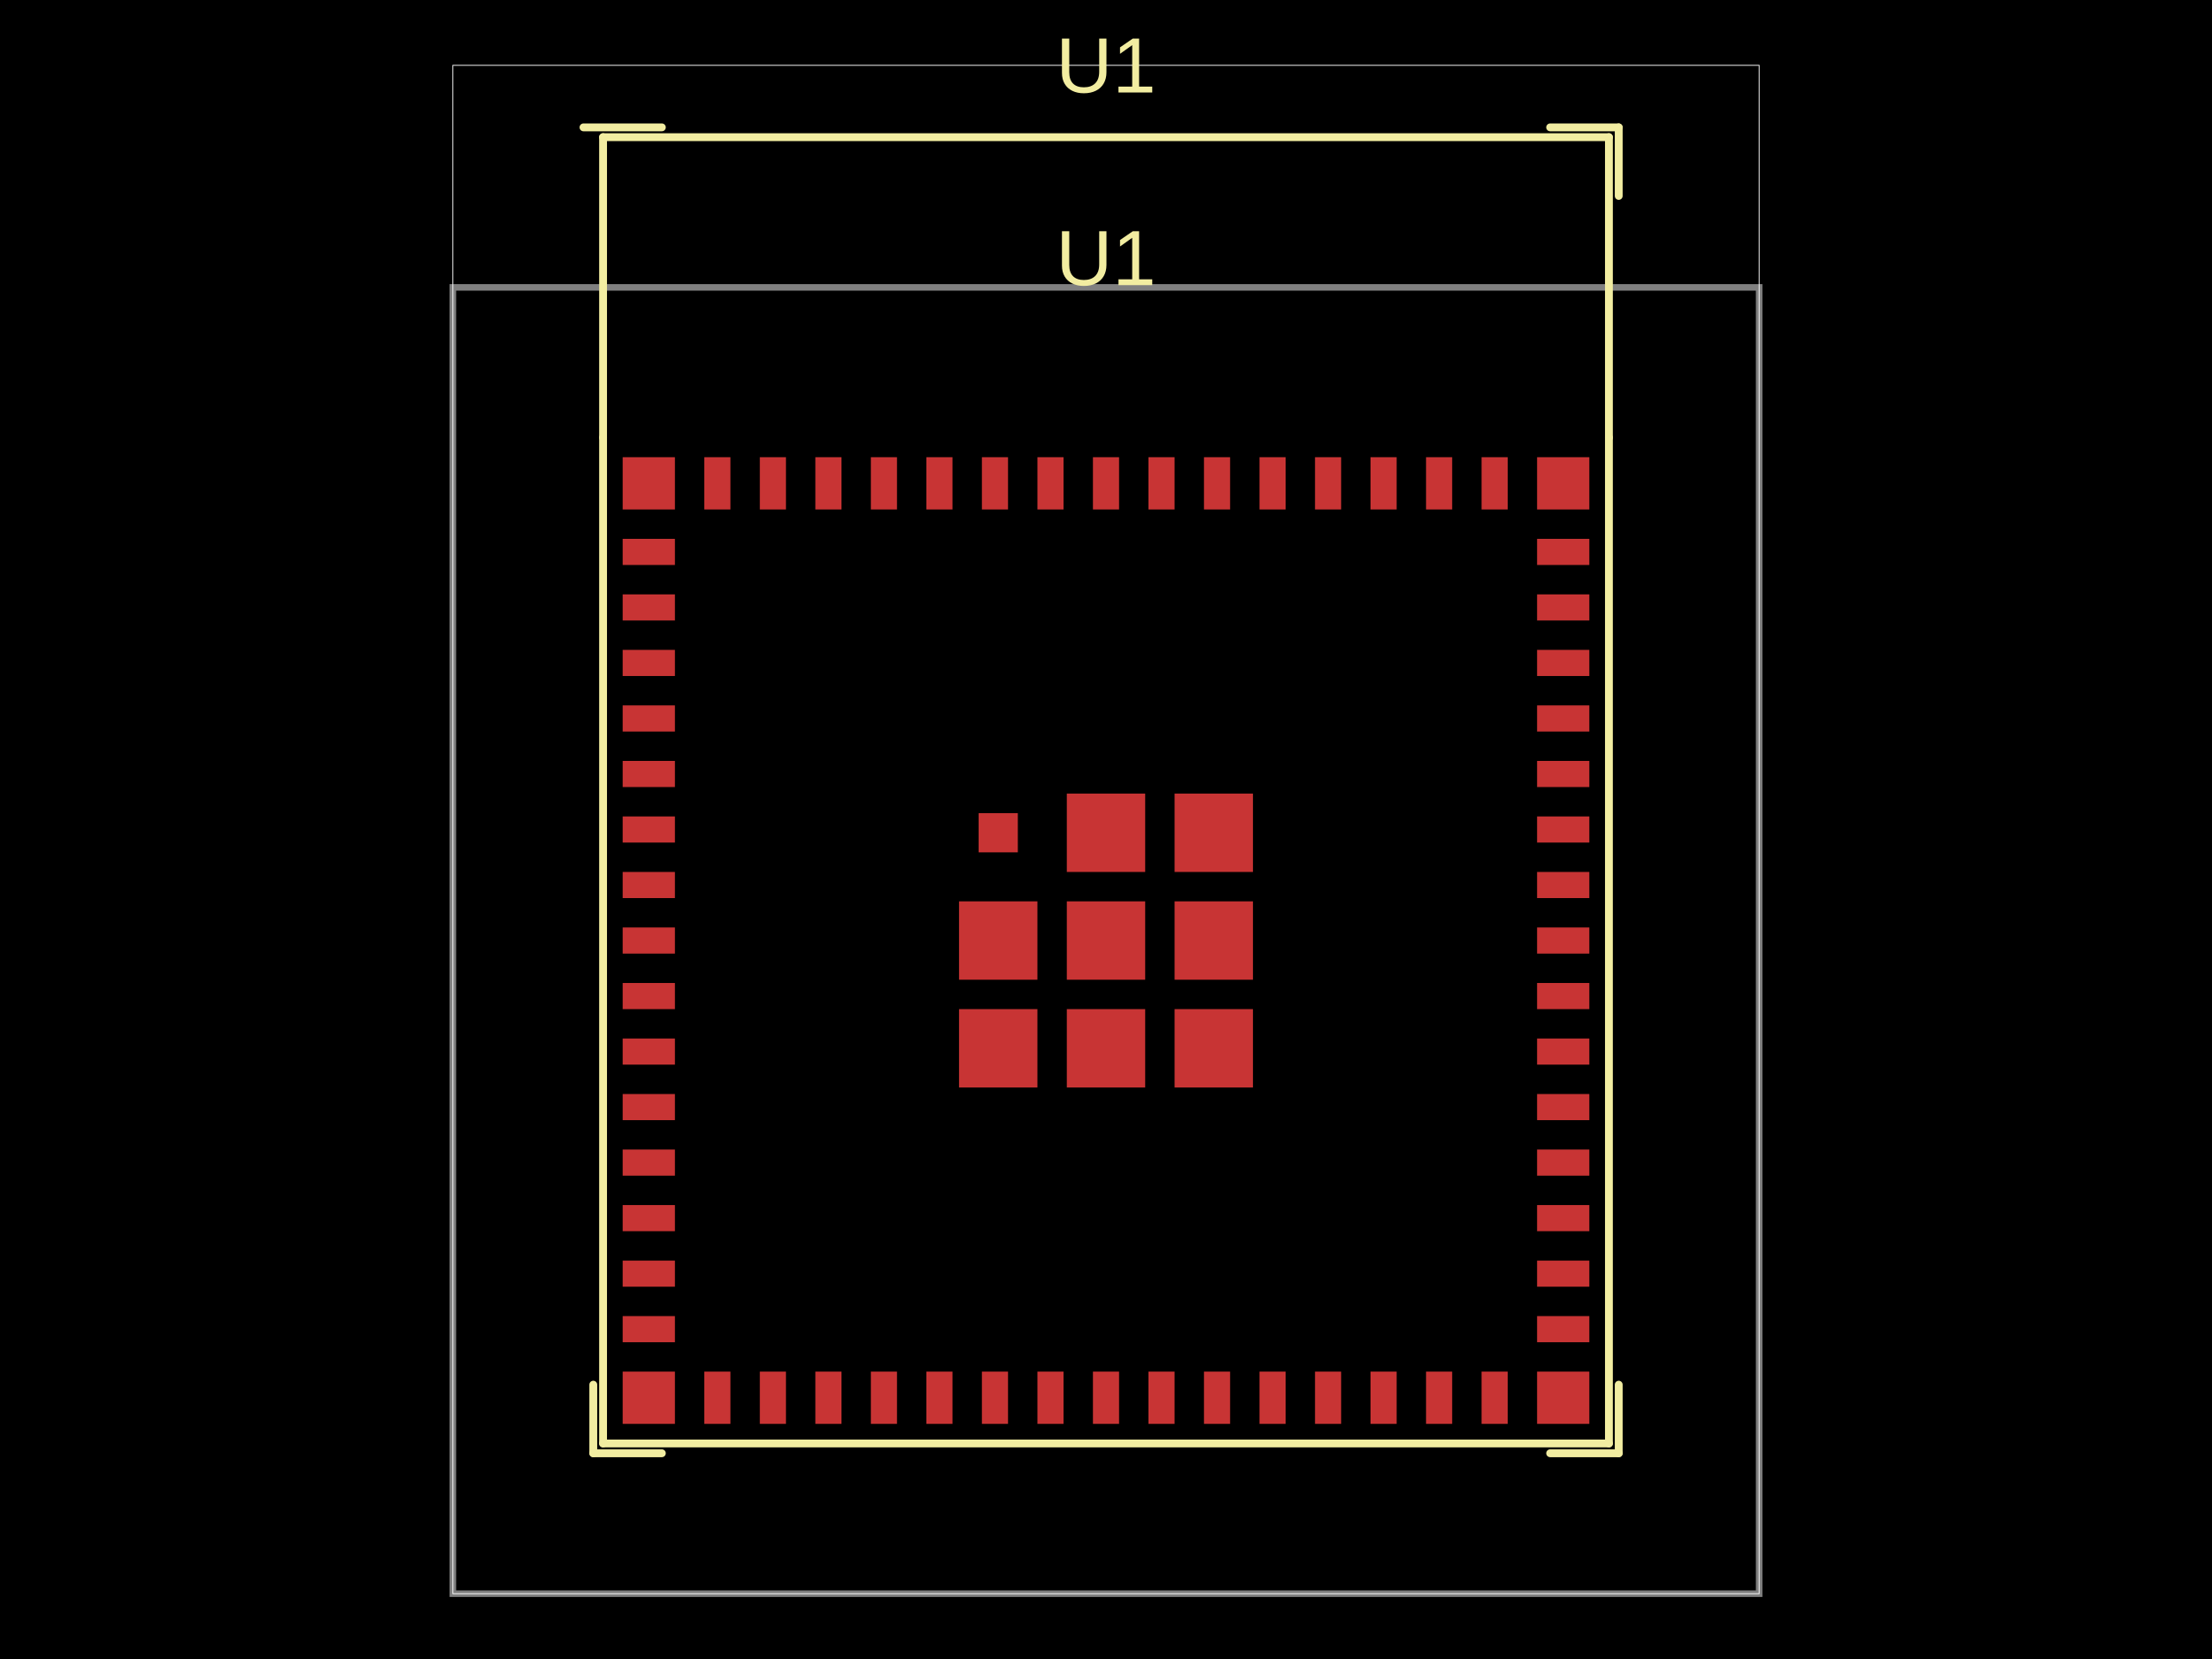
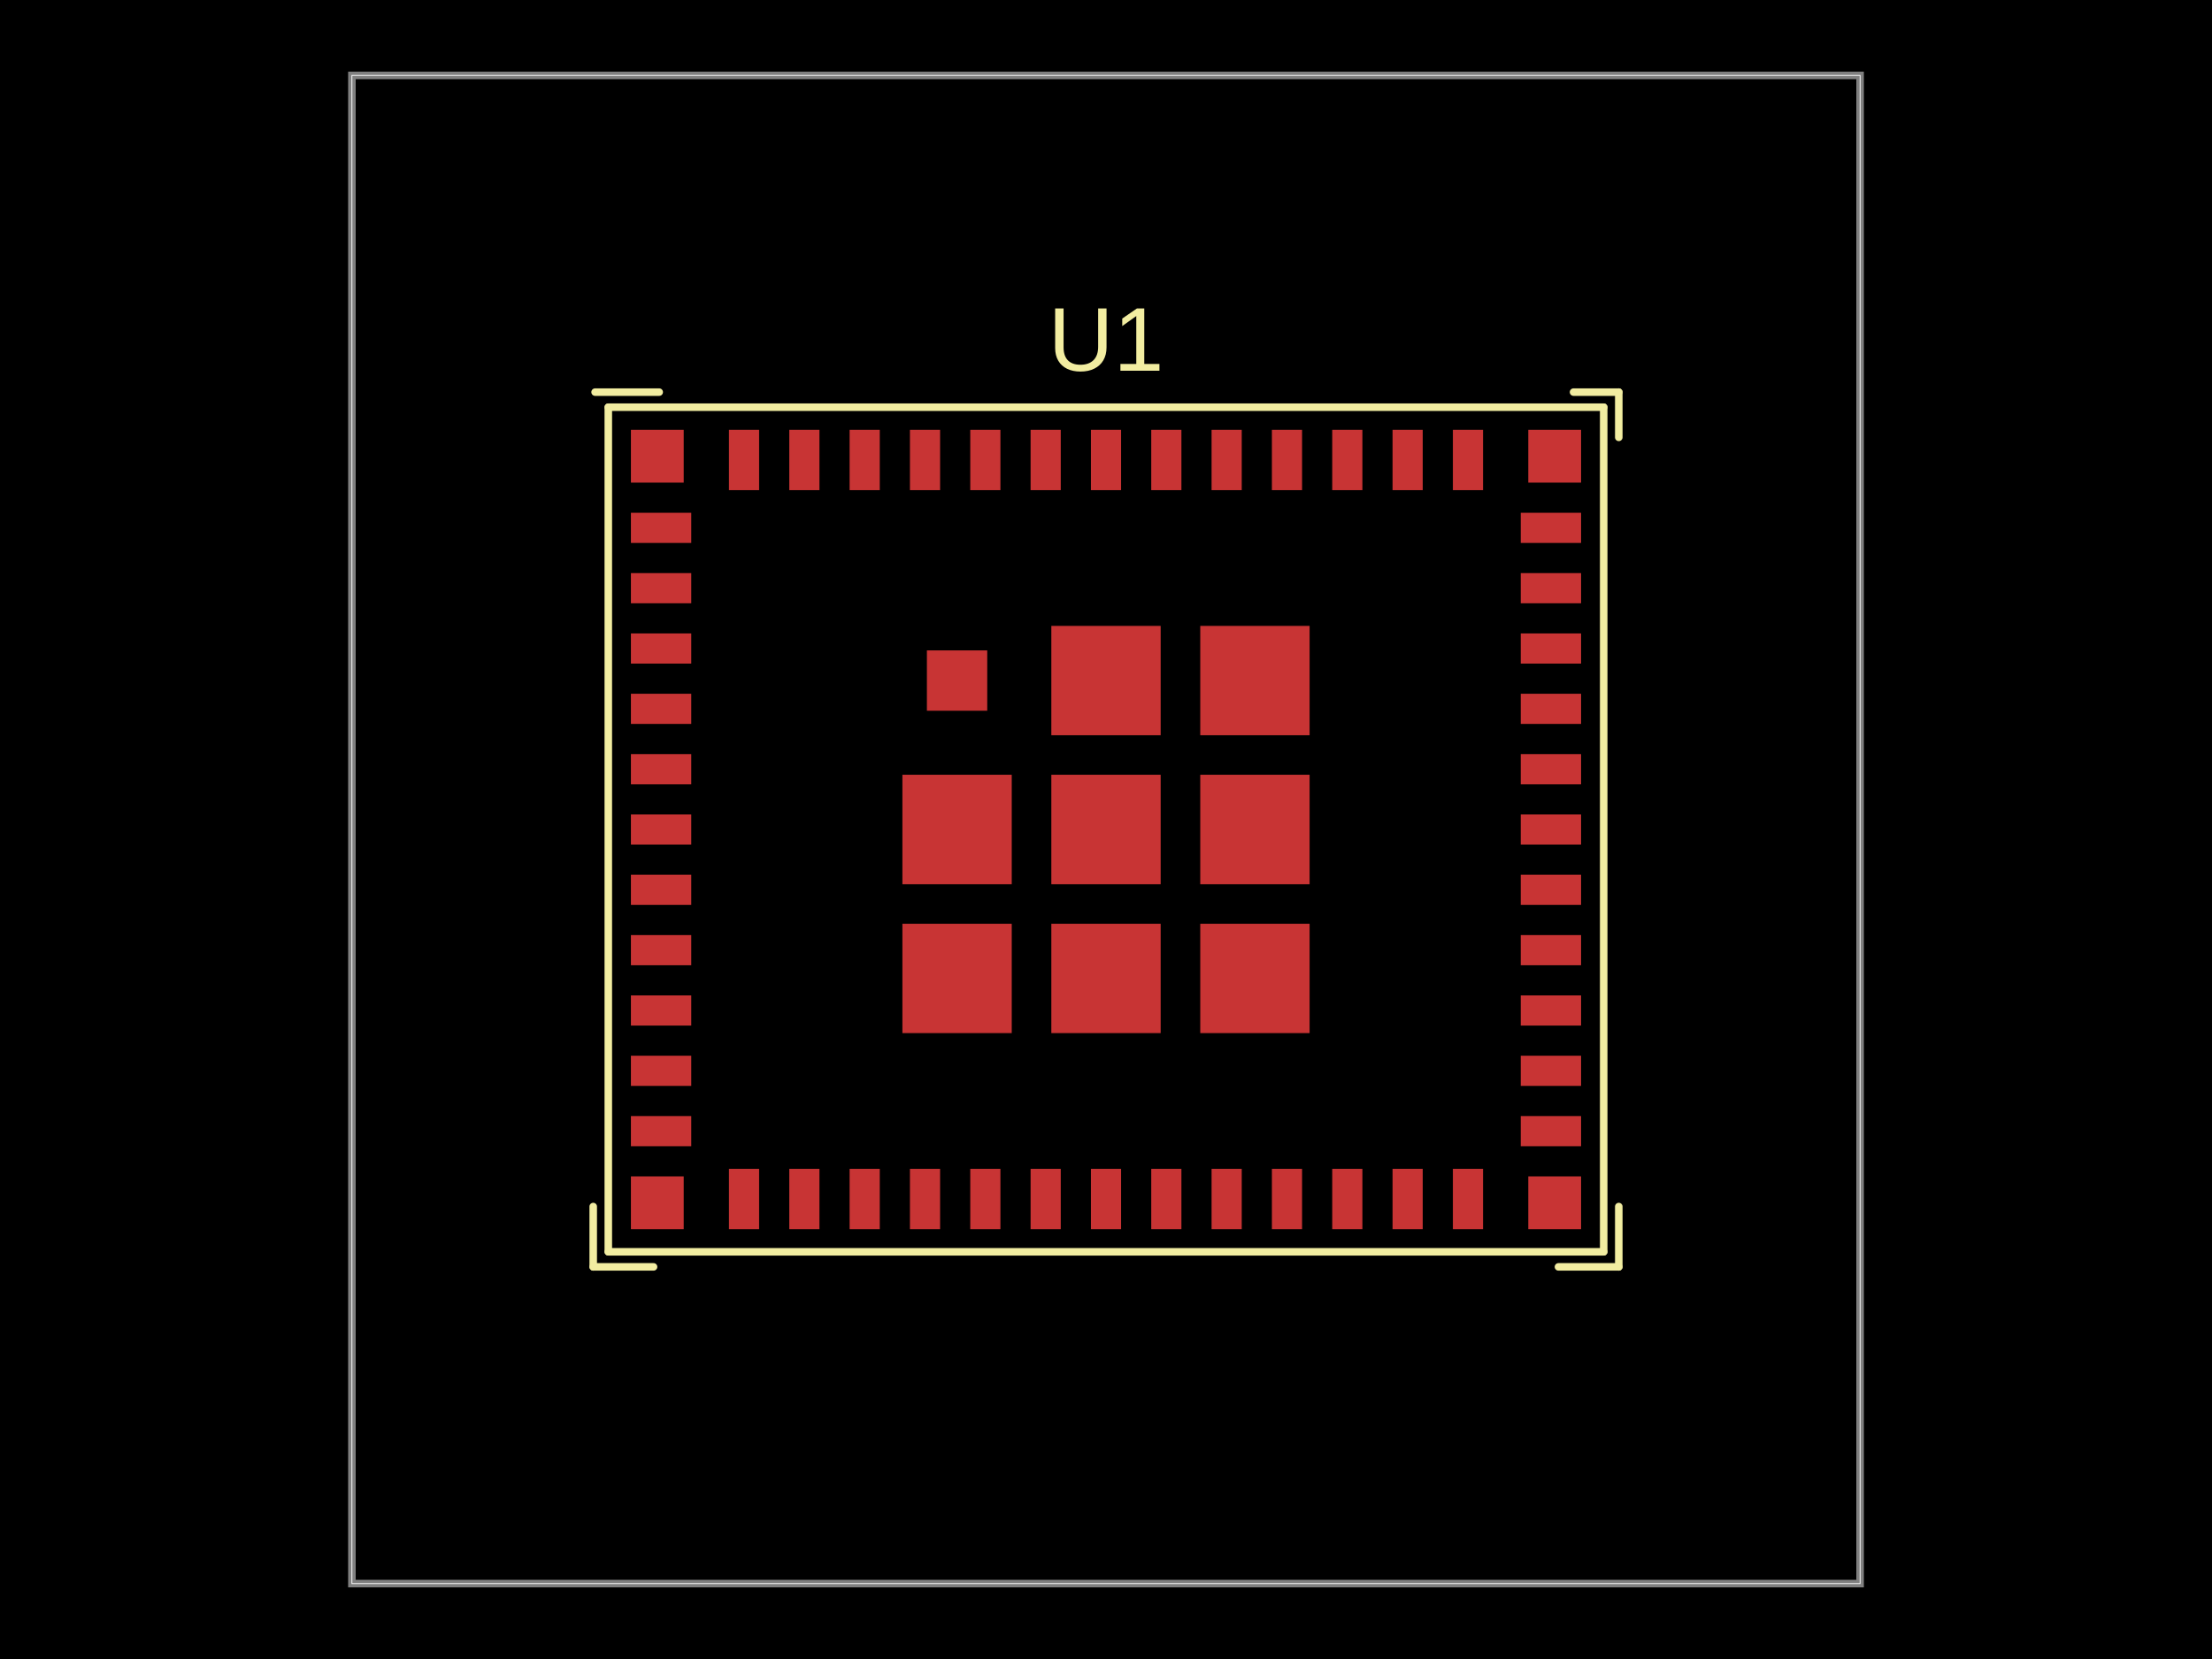
<svg xmlns="http://www.w3.org/2000/svg" width="800" height="600" data-software-used-string="@tscircuit/core@0.0.885">
  <style />
  <rect class="boundary" x="0" y="0" fill="#000" width="800" height="600" data-type="pcb_background" data-pcb-layer="global" />
-   <rect class="pcb-boundary" fill="none" stroke="#fff" stroke-width="0.3" x="163.78" y="23.622" width="472.441" height="552.756" data-type="pcb_boundary" data-pcb-layer="global" />
-   <path class="pcb-board" d="M 163.78 576.378 L 636.22 576.378 L 636.22 103.937 L 163.78 103.937 Z" fill="none" stroke="rgba(255, 255, 255, 0.5)" stroke-width="2.362" data-type="pcb_board" data-pcb-layer="board" />
-   <rect class="pcb-pad" fill="rgb(200, 52, 52)" x="225.197" y="194.882" width="18.898" height="9.449" data-type="pcb_smtpad" data-pcb-layer="top" />
-   <rect class="pcb-pad" fill="rgb(200, 52, 52)" x="225.197" y="214.961" width="18.898" height="9.449" data-type="pcb_smtpad" data-pcb-layer="top" />
-   <rect class="pcb-pad" fill="rgb(200, 52, 52)" x="225.197" y="235.039" width="18.898" height="9.449" data-type="pcb_smtpad" data-pcb-layer="top" />
-   <rect class="pcb-pad" fill="rgb(200, 52, 52)" x="225.197" y="255.118" width="18.898" height="9.449" data-type="pcb_smtpad" data-pcb-layer="top" />
-   <rect class="pcb-pad" fill="rgb(200, 52, 52)" x="225.197" y="275.197" width="18.898" height="9.449" data-type="pcb_smtpad" data-pcb-layer="top" />
-   <rect class="pcb-pad" fill="rgb(200, 52, 52)" x="225.197" y="295.276" width="18.898" height="9.449" data-type="pcb_smtpad" data-pcb-layer="top" />
-   <rect class="pcb-pad" fill="rgb(200, 52, 52)" x="225.197" y="315.354" width="18.898" height="9.449" data-type="pcb_smtpad" data-pcb-layer="top" />
-   <rect class="pcb-pad" fill="rgb(200, 52, 52)" x="225.197" y="335.433" width="18.898" height="9.449" data-type="pcb_smtpad" data-pcb-layer="top" />
-   <rect class="pcb-pad" fill="rgb(200, 52, 52)" x="225.197" y="355.512" width="18.898" height="9.449" data-type="pcb_smtpad" data-pcb-layer="top" />
-   <rect class="pcb-pad" fill="rgb(200, 52, 52)" x="225.197" y="375.591" width="18.898" height="9.449" data-type="pcb_smtpad" data-pcb-layer="top" />
-   <rect class="pcb-pad" fill="rgb(200, 52, 52)" x="225.197" y="395.669" width="18.898" height="9.449" data-type="pcb_smtpad" data-pcb-layer="top" />
-   <rect class="pcb-pad" fill="rgb(200, 52, 52)" x="225.197" y="415.748" width="18.898" height="9.449" data-type="pcb_smtpad" data-pcb-layer="top" />
-   <rect class="pcb-pad" fill="rgb(200, 52, 52)" x="225.197" y="435.827" width="18.898" height="9.449" data-type="pcb_smtpad" data-pcb-layer="top" />
-   <rect class="pcb-pad" fill="rgb(200, 52, 52)" x="225.197" y="455.906" width="18.898" height="9.449" data-type="pcb_smtpad" data-pcb-layer="top" />
-   <rect class="pcb-pad" fill="rgb(200, 52, 52)" x="225.197" y="475.984" width="18.898" height="9.449" data-type="pcb_smtpad" data-pcb-layer="top" />
-   <rect class="pcb-pad" fill="rgb(200, 52, 52)" x="254.724" y="496.063" width="9.449" height="18.898" data-type="pcb_smtpad" data-pcb-layer="top" />
-   <rect class="pcb-pad" fill="rgb(200, 52, 52)" x="274.803" y="496.063" width="9.449" height="18.898" data-type="pcb_smtpad" data-pcb-layer="top" />
-   <rect class="pcb-pad" fill="rgb(200, 52, 52)" x="294.882" y="496.063" width="9.449" height="18.898" data-type="pcb_smtpad" data-pcb-layer="top" />
-   <rect class="pcb-pad" fill="rgb(200, 52, 52)" x="314.961" y="496.063" width="9.449" height="18.898" data-type="pcb_smtpad" data-pcb-layer="top" />
-   <rect class="pcb-pad" fill="rgb(200, 52, 52)" x="335.039" y="496.063" width="9.449" height="18.898" data-type="pcb_smtpad" data-pcb-layer="top" />
-   <rect class="pcb-pad" fill="rgb(200, 52, 52)" x="355.118" y="496.063" width="9.449" height="18.898" data-type="pcb_smtpad" data-pcb-layer="top" />
-   <rect class="pcb-pad" fill="rgb(200, 52, 52)" x="375.197" y="496.063" width="9.449" height="18.898" data-type="pcb_smtpad" data-pcb-layer="top" />
-   <rect class="pcb-pad" fill="rgb(200, 52, 52)" x="395.276" y="496.063" width="9.449" height="18.898" data-type="pcb_smtpad" data-pcb-layer="top" />
-   <rect class="pcb-pad" fill="rgb(200, 52, 52)" x="415.354" y="496.063" width="9.449" height="18.898" data-type="pcb_smtpad" data-pcb-layer="top" />
-   <rect class="pcb-pad" fill="rgb(200, 52, 52)" x="435.433" y="496.063" width="9.449" height="18.898" data-type="pcb_smtpad" data-pcb-layer="top" />
-   <rect class="pcb-pad" fill="rgb(200, 52, 52)" x="455.512" y="496.063" width="9.449" height="18.898" data-type="pcb_smtpad" data-pcb-layer="top" />
-   <rect class="pcb-pad" fill="rgb(200, 52, 52)" x="475.591" y="496.063" width="9.449" height="18.898" data-type="pcb_smtpad" data-pcb-layer="top" />
-   <rect class="pcb-pad" fill="rgb(200, 52, 52)" x="495.669" y="496.063" width="9.449" height="18.898" data-type="pcb_smtpad" data-pcb-layer="top" />
-   <rect class="pcb-pad" fill="rgb(200, 52, 52)" x="515.748" y="496.063" width="9.449" height="18.898" data-type="pcb_smtpad" data-pcb-layer="top" />
-   <rect class="pcb-pad" fill="rgb(200, 52, 52)" x="535.827" y="496.063" width="9.449" height="18.898" data-type="pcb_smtpad" data-pcb-layer="top" />
-   <rect class="pcb-pad" fill="rgb(200, 52, 52)" x="555.906" y="475.984" width="18.898" height="9.449" data-type="pcb_smtpad" data-pcb-layer="top" />
-   <rect class="pcb-pad" fill="rgb(200, 52, 52)" x="555.906" y="455.906" width="18.898" height="9.449" data-type="pcb_smtpad" data-pcb-layer="top" />
-   <rect class="pcb-pad" fill="rgb(200, 52, 52)" x="555.906" y="435.827" width="18.898" height="9.449" data-type="pcb_smtpad" data-pcb-layer="top" />
-   <rect class="pcb-pad" fill="rgb(200, 52, 52)" x="555.906" y="415.748" width="18.898" height="9.449" data-type="pcb_smtpad" data-pcb-layer="top" />
-   <rect class="pcb-pad" fill="rgb(200, 52, 52)" x="555.906" y="395.669" width="18.898" height="9.449" data-type="pcb_smtpad" data-pcb-layer="top" />
-   <rect class="pcb-pad" fill="rgb(200, 52, 52)" x="555.906" y="375.591" width="18.898" height="9.449" data-type="pcb_smtpad" data-pcb-layer="top" />
-   <rect class="pcb-pad" fill="rgb(200, 52, 52)" x="555.906" y="355.512" width="18.898" height="9.449" data-type="pcb_smtpad" data-pcb-layer="top" />
-   <rect class="pcb-pad" fill="rgb(200, 52, 52)" x="555.906" y="335.433" width="18.898" height="9.449" data-type="pcb_smtpad" data-pcb-layer="top" />
-   <rect class="pcb-pad" fill="rgb(200, 52, 52)" x="555.906" y="315.354" width="18.898" height="9.449" data-type="pcb_smtpad" data-pcb-layer="top" />
-   <rect class="pcb-pad" fill="rgb(200, 52, 52)" x="555.906" y="295.276" width="18.898" height="9.449" data-type="pcb_smtpad" data-pcb-layer="top" />
-   <rect class="pcb-pad" fill="rgb(200, 52, 52)" x="555.906" y="275.197" width="18.898" height="9.449" data-type="pcb_smtpad" data-pcb-layer="top" />
-   <rect class="pcb-pad" fill="rgb(200, 52, 52)" x="555.906" y="255.118" width="18.898" height="9.449" data-type="pcb_smtpad" data-pcb-layer="top" />
-   <rect class="pcb-pad" fill="rgb(200, 52, 52)" x="555.906" y="235.039" width="18.898" height="9.449" data-type="pcb_smtpad" data-pcb-layer="top" />
-   <rect class="pcb-pad" fill="rgb(200, 52, 52)" x="555.906" y="214.961" width="18.898" height="9.449" data-type="pcb_smtpad" data-pcb-layer="top" />
-   <rect class="pcb-pad" fill="rgb(200, 52, 52)" x="555.906" y="194.882" width="18.898" height="9.449" data-type="pcb_smtpad" data-pcb-layer="top" />
-   <rect class="pcb-pad" fill="rgb(200, 52, 52)" x="535.827" y="165.354" width="9.449" height="18.898" data-type="pcb_smtpad" data-pcb-layer="top" />
-   <rect class="pcb-pad" fill="rgb(200, 52, 52)" x="515.748" y="165.354" width="9.449" height="18.898" data-type="pcb_smtpad" data-pcb-layer="top" />
-   <rect class="pcb-pad" fill="rgb(200, 52, 52)" x="495.669" y="165.354" width="9.449" height="18.898" data-type="pcb_smtpad" data-pcb-layer="top" />
-   <rect class="pcb-pad" fill="rgb(200, 52, 52)" x="475.591" y="165.354" width="9.449" height="18.898" data-type="pcb_smtpad" data-pcb-layer="top" />
-   <rect class="pcb-pad" fill="rgb(200, 52, 52)" x="455.512" y="165.354" width="9.449" height="18.898" data-type="pcb_smtpad" data-pcb-layer="top" />
-   <rect class="pcb-pad" fill="rgb(200, 52, 52)" x="435.433" y="165.354" width="9.449" height="18.898" data-type="pcb_smtpad" data-pcb-layer="top" />
-   <rect class="pcb-pad" fill="rgb(200, 52, 52)" x="415.354" y="165.354" width="9.449" height="18.898" data-type="pcb_smtpad" data-pcb-layer="top" />
-   <rect class="pcb-pad" fill="rgb(200, 52, 52)" x="395.276" y="165.354" width="9.449" height="18.898" data-type="pcb_smtpad" data-pcb-layer="top" />
-   <rect class="pcb-pad" fill="rgb(200, 52, 52)" x="375.197" y="165.354" width="9.449" height="18.898" data-type="pcb_smtpad" data-pcb-layer="top" />
-   <rect class="pcb-pad" fill="rgb(200, 52, 52)" x="355.118" y="165.354" width="9.449" height="18.898" data-type="pcb_smtpad" data-pcb-layer="top" />
-   <rect class="pcb-pad" fill="rgb(200, 52, 52)" x="335.039" y="165.354" width="9.449" height="18.898" data-type="pcb_smtpad" data-pcb-layer="top" />
-   <rect class="pcb-pad" fill="rgb(200, 52, 52)" x="314.961" y="165.354" width="9.449" height="18.898" data-type="pcb_smtpad" data-pcb-layer="top" />
-   <rect class="pcb-pad" fill="rgb(200, 52, 52)" x="294.882" y="165.354" width="9.449" height="18.898" data-type="pcb_smtpad" data-pcb-layer="top" />
-   <rect class="pcb-pad" fill="rgb(200, 52, 52)" x="274.803" y="165.354" width="9.449" height="18.898" data-type="pcb_smtpad" data-pcb-layer="top" />
-   <rect class="pcb-pad" fill="rgb(200, 52, 52)" x="254.724" y="165.354" width="9.449" height="18.898" data-type="pcb_smtpad" data-pcb-layer="top" />
-   <rect class="pcb-pad" fill="rgb(200, 52, 52)" x="353.937" y="294.094" width="14.173" height="14.173" data-type="pcb_smtpad" data-pcb-layer="top" />
-   <rect class="pcb-pad" fill="rgb(200, 52, 52)" x="346.85" y="325.984" width="28.346" height="28.346" data-type="pcb_smtpad" data-pcb-layer="top" />
-   <rect class="pcb-pad" fill="rgb(200, 52, 52)" x="346.85" y="364.961" width="28.346" height="28.346" data-type="pcb_smtpad" data-pcb-layer="top" />
-   <rect class="pcb-pad" fill="rgb(200, 52, 52)" x="385.827" y="287.008" width="28.346" height="28.346" data-type="pcb_smtpad" data-pcb-layer="top" />
-   <rect class="pcb-pad" fill="rgb(200, 52, 52)" x="385.827" y="325.984" width="28.346" height="28.346" data-type="pcb_smtpad" data-pcb-layer="top" />
-   <rect class="pcb-pad" fill="rgb(200, 52, 52)" x="385.827" y="364.961" width="28.346" height="28.346" data-type="pcb_smtpad" data-pcb-layer="top" />
-   <rect class="pcb-pad" fill="rgb(200, 52, 52)" x="424.803" y="287.008" width="28.346" height="28.346" data-type="pcb_smtpad" data-pcb-layer="top" />
-   <rect class="pcb-pad" fill="rgb(200, 52, 52)" x="424.803" y="325.984" width="28.346" height="28.346" data-type="pcb_smtpad" data-pcb-layer="top" />
-   <rect class="pcb-pad" fill="rgb(200, 52, 52)" x="424.803" y="364.961" width="28.346" height="28.346" data-type="pcb_smtpad" data-pcb-layer="top" />
-   <rect class="pcb-pad" fill="rgb(200, 52, 52)" x="225.197" y="165.354" width="18.898" height="18.898" data-type="pcb_smtpad" data-pcb-layer="top" />
-   <rect class="pcb-pad" fill="rgb(200, 52, 52)" x="225.197" y="496.063" width="18.898" height="18.898" data-type="pcb_smtpad" data-pcb-layer="top" />
-   <rect class="pcb-pad" fill="rgb(200, 52, 52)" x="555.906" y="496.063" width="18.898" height="18.898" data-type="pcb_smtpad" data-pcb-layer="top" />
-   <rect class="pcb-pad" fill="rgb(200, 52, 52)" x="555.906" y="165.354" width="18.898" height="18.898" data-type="pcb_smtpad" data-pcb-layer="top" />
-   <path class="pcb-silkscreen pcb-silkscreen-top" d="M 214.567 525.591 L 214.567 500.787" fill="none" stroke="#f2eda1" stroke-width="2.835" stroke-linecap="round" stroke-linejoin="round" data-pcb-component-id="pcb_component_0" data-pcb-silkscreen-path-id="pcb_silkscreen_path_0" data-type="pcb_silkscreen_path" data-pcb-layer="top" />
-   <path class="pcb-silkscreen pcb-silkscreen-top" d="M 218.11 49.606 L 218.11 158.268" fill="none" stroke="#f2eda1" stroke-width="2.835" stroke-linecap="round" stroke-linejoin="round" data-pcb-component-id="pcb_component_0" data-pcb-silkscreen-path-id="pcb_silkscreen_path_1" data-type="pcb_silkscreen_path" data-pcb-layer="top" />
-   <path class="pcb-silkscreen pcb-silkscreen-top" d="M 218.11 49.606 L 581.89 49.606" fill="none" stroke="#f2eda1" stroke-width="2.835" stroke-linecap="round" stroke-linejoin="round" data-pcb-component-id="pcb_component_0" data-pcb-silkscreen-path-id="pcb_silkscreen_path_2" data-type="pcb_silkscreen_path" data-pcb-layer="top" />
-   <path class="pcb-silkscreen pcb-silkscreen-top" d="M 218.11 522.047 L 218.11 158.268" fill="none" stroke="#f2eda1" stroke-width="2.835" stroke-linecap="round" stroke-linejoin="round" data-pcb-component-id="pcb_component_0" data-pcb-silkscreen-path-id="pcb_silkscreen_path_3" data-type="pcb_silkscreen_path" data-pcb-layer="top" />
-   <path class="pcb-silkscreen pcb-silkscreen-top" d="M 239.37 46.063 L 211.024 46.063" fill="none" stroke="#f2eda1" stroke-width="2.835" stroke-linecap="round" stroke-linejoin="round" data-pcb-component-id="pcb_component_0" data-pcb-silkscreen-path-id="pcb_silkscreen_path_4" data-type="pcb_silkscreen_path" data-pcb-layer="top" />
-   <path class="pcb-silkscreen pcb-silkscreen-top" d="M 239.37 525.591 L 214.567 525.591" fill="none" stroke="#f2eda1" stroke-width="2.835" stroke-linecap="round" stroke-linejoin="round" data-pcb-component-id="pcb_component_0" data-pcb-silkscreen-path-id="pcb_silkscreen_path_5" data-type="pcb_silkscreen_path" data-pcb-layer="top" />
-   <path class="pcb-silkscreen pcb-silkscreen-top" d="M 560.63 46.063 L 585.433 46.063" fill="none" stroke="#f2eda1" stroke-width="2.835" stroke-linecap="round" stroke-linejoin="round" data-pcb-component-id="pcb_component_0" data-pcb-silkscreen-path-id="pcb_silkscreen_path_6" data-type="pcb_silkscreen_path" data-pcb-layer="top" />
-   <path class="pcb-silkscreen pcb-silkscreen-top" d="M 560.63 525.591 L 585.433 525.591" fill="none" stroke="#f2eda1" stroke-width="2.835" stroke-linecap="round" stroke-linejoin="round" data-pcb-component-id="pcb_component_0" data-pcb-silkscreen-path-id="pcb_silkscreen_path_7" data-type="pcb_silkscreen_path" data-pcb-layer="top" />
-   <path class="pcb-silkscreen pcb-silkscreen-top" d="M 581.89 49.606 L 581.89 158.268" fill="none" stroke="#f2eda1" stroke-width="2.835" stroke-linecap="round" stroke-linejoin="round" data-pcb-component-id="pcb_component_0" data-pcb-silkscreen-path-id="pcb_silkscreen_path_8" data-type="pcb_silkscreen_path" data-pcb-layer="top" />
-   <path class="pcb-silkscreen pcb-silkscreen-top" d="M 581.89 158.268 L 581.89 522.047" fill="none" stroke="#f2eda1" stroke-width="2.835" stroke-linecap="round" stroke-linejoin="round" data-pcb-component-id="pcb_component_0" data-pcb-silkscreen-path-id="pcb_silkscreen_path_9" data-type="pcb_silkscreen_path" data-pcb-layer="top" />
-   <path class="pcb-silkscreen pcb-silkscreen-top" d="M 581.89 522.047 L 218.11 522.047" fill="none" stroke="#f2eda1" stroke-width="2.835" stroke-linecap="round" stroke-linejoin="round" data-pcb-component-id="pcb_component_0" data-pcb-silkscreen-path-id="pcb_silkscreen_path_10" data-type="pcb_silkscreen_path" data-pcb-layer="top" />
-   <path class="pcb-silkscreen pcb-silkscreen-top" d="M 585.433 46.063 L 585.433 70.866" fill="none" stroke="#f2eda1" stroke-width="2.835" stroke-linecap="round" stroke-linejoin="round" data-pcb-component-id="pcb_component_0" data-pcb-silkscreen-path-id="pcb_silkscreen_path_11" data-type="pcb_silkscreen_path" data-pcb-layer="top" />
-   <path class="pcb-silkscreen pcb-silkscreen-top" d="M 585.433 525.591 L 585.433 500.787" fill="none" stroke="#f2eda1" stroke-width="2.835" stroke-linecap="round" stroke-linejoin="round" data-pcb-component-id="pcb_component_0" data-pcb-silkscreen-path-id="pcb_silkscreen_path_12" data-type="pcb_silkscreen_path" data-pcb-layer="top" />
-   <text x="0" y="0" dx="0" dy="0" fill="#f2eda1" font-family="Arial, sans-serif" font-size="28.346" text-anchor="middle" dominant-baseline="central" transform="matrix(1,0,0,1,400,23.62205)" class="pcb-silkscreen-text pcb-silkscreen-top" data-pcb-silkscreen-text-id="pcb_component_0" stroke="none" data-type="pcb_silkscreen_text" data-pcb-layer="top">U1</text>
-   <text x="0" y="0" dx="0" dy="0" fill="#f2eda1" font-family="Arial, sans-serif" font-size="28.346" text-anchor="middle" dominant-baseline="central" transform="matrix(1,0,0,1,400,93.30709)" class="pcb-silkscreen-text pcb-silkscreen-top" data-pcb-silkscreen-text-id="pcb_component_0" stroke="none" data-type="pcb_silkscreen_text" data-pcb-layer="top">U1</text>
+   <rect class="pcb-boundary" fill="none" stroke="#fff" stroke-width="0.3" x="127.273" y="27.273" width="545.455" height="545.455" data-type="pcb_boundary" data-pcb-layer="global" />
+   <path class="pcb-board" d="M 127.273 572.727 L 672.727 572.727 L 672.727 27.273 L 127.273 27.273 Z" fill="none" stroke="rgba(255, 255, 255, 0.5)" stroke-width="2.727" data-type="pcb_board" data-pcb-layer="board" />
+   <rect class="pcb-pad" fill="rgb(200, 52, 52)" x="228.182" y="185.455" width="21.818" height="10.909" data-type="pcb_smtpad" data-pcb-layer="top" />
+   <rect class="pcb-pad" fill="rgb(200, 52, 52)" x="228.182" y="207.273" width="21.818" height="10.909" data-type="pcb_smtpad" data-pcb-layer="top" />
+   <rect class="pcb-pad" fill="rgb(200, 52, 52)" x="228.182" y="229.091" width="21.818" height="10.909" data-type="pcb_smtpad" data-pcb-layer="top" />
+   <rect class="pcb-pad" fill="rgb(200, 52, 52)" x="228.182" y="250.909" width="21.818" height="10.909" data-type="pcb_smtpad" data-pcb-layer="top" />
+   <rect class="pcb-pad" fill="rgb(200, 52, 52)" x="228.182" y="272.727" width="21.818" height="10.909" data-type="pcb_smtpad" data-pcb-layer="top" />
+   <rect class="pcb-pad" fill="rgb(200, 52, 52)" x="228.182" y="294.545" width="21.818" height="10.909" data-type="pcb_smtpad" data-pcb-layer="top" />
+   <rect class="pcb-pad" fill="rgb(200, 52, 52)" x="228.182" y="316.364" width="21.818" height="10.909" data-type="pcb_smtpad" data-pcb-layer="top" />
+   <rect class="pcb-pad" fill="rgb(200, 52, 52)" x="228.182" y="338.182" width="21.818" height="10.909" data-type="pcb_smtpad" data-pcb-layer="top" />
+   <rect class="pcb-pad" fill="rgb(200, 52, 52)" x="228.182" y="360" width="21.818" height="10.909" data-type="pcb_smtpad" data-pcb-layer="top" />
+   <rect class="pcb-pad" fill="rgb(200, 52, 52)" x="228.182" y="381.818" width="21.818" height="10.909" data-type="pcb_smtpad" data-pcb-layer="top" />
+   <rect class="pcb-pad" fill="rgb(200, 52, 52)" x="228.182" y="403.636" width="21.818" height="10.909" data-type="pcb_smtpad" data-pcb-layer="top" />
+   <rect class="pcb-pad" fill="rgb(200, 52, 52)" x="263.636" y="422.727" width="10.909" height="21.818" data-type="pcb_smtpad" data-pcb-layer="top" />
+   <rect class="pcb-pad" fill="rgb(200, 52, 52)" x="285.455" y="422.727" width="10.909" height="21.818" data-type="pcb_smtpad" data-pcb-layer="top" />
+   <rect class="pcb-pad" fill="rgb(200, 52, 52)" x="307.273" y="422.727" width="10.909" height="21.818" data-type="pcb_smtpad" data-pcb-layer="top" />
+   <rect class="pcb-pad" fill="rgb(200, 52, 52)" x="329.091" y="422.727" width="10.909" height="21.818" data-type="pcb_smtpad" data-pcb-layer="top" />
+   <rect class="pcb-pad" fill="rgb(200, 52, 52)" x="350.909" y="422.727" width="10.909" height="21.818" data-type="pcb_smtpad" data-pcb-layer="top" />
+   <rect class="pcb-pad" fill="rgb(200, 52, 52)" x="372.727" y="422.727" width="10.909" height="21.818" data-type="pcb_smtpad" data-pcb-layer="top" />
+   <rect class="pcb-pad" fill="rgb(200, 52, 52)" x="394.545" y="422.727" width="10.909" height="21.818" data-type="pcb_smtpad" data-pcb-layer="top" />
+   <rect class="pcb-pad" fill="rgb(200, 52, 52)" x="416.364" y="422.727" width="10.909" height="21.818" data-type="pcb_smtpad" data-pcb-layer="top" />
+   <rect class="pcb-pad" fill="rgb(200, 52, 52)" x="438.182" y="422.727" width="10.909" height="21.818" data-type="pcb_smtpad" data-pcb-layer="top" />
+   <rect class="pcb-pad" fill="rgb(200, 52, 52)" x="460" y="422.727" width="10.909" height="21.818" data-type="pcb_smtpad" data-pcb-layer="top" />
+   <rect class="pcb-pad" fill="rgb(200, 52, 52)" x="481.818" y="422.727" width="10.909" height="21.818" data-type="pcb_smtpad" data-pcb-layer="top" />
+   <rect class="pcb-pad" fill="rgb(200, 52, 52)" x="503.636" y="422.727" width="10.909" height="21.818" data-type="pcb_smtpad" data-pcb-layer="top" />
+   <rect class="pcb-pad" fill="rgb(200, 52, 52)" x="525.455" y="422.727" width="10.909" height="21.818" data-type="pcb_smtpad" data-pcb-layer="top" />
+   <rect class="pcb-pad" fill="rgb(200, 52, 52)" x="550" y="403.636" width="21.818" height="10.909" data-type="pcb_smtpad" data-pcb-layer="top" />
+   <rect class="pcb-pad" fill="rgb(200, 52, 52)" x="550" y="381.818" width="21.818" height="10.909" data-type="pcb_smtpad" data-pcb-layer="top" />
+   <rect class="pcb-pad" fill="rgb(200, 52, 52)" x="550" y="360" width="21.818" height="10.909" data-type="pcb_smtpad" data-pcb-layer="top" />
+   <rect class="pcb-pad" fill="rgb(200, 52, 52)" x="550" y="338.182" width="21.818" height="10.909" data-type="pcb_smtpad" data-pcb-layer="top" />
+   <rect class="pcb-pad" fill="rgb(200, 52, 52)" x="550" y="316.364" width="21.818" height="10.909" data-type="pcb_smtpad" data-pcb-layer="top" />
+   <rect class="pcb-pad" fill="rgb(200, 52, 52)" x="550" y="294.545" width="21.818" height="10.909" data-type="pcb_smtpad" data-pcb-layer="top" />
+   <rect class="pcb-pad" fill="rgb(200, 52, 52)" x="550" y="272.727" width="21.818" height="10.909" data-type="pcb_smtpad" data-pcb-layer="top" />
+   <rect class="pcb-pad" fill="rgb(200, 52, 52)" x="550" y="250.909" width="21.818" height="10.909" data-type="pcb_smtpad" data-pcb-layer="top" />
+   <rect class="pcb-pad" fill="rgb(200, 52, 52)" x="550" y="229.091" width="21.818" height="10.909" data-type="pcb_smtpad" data-pcb-layer="top" />
+   <rect class="pcb-pad" fill="rgb(200, 52, 52)" x="550" y="207.273" width="21.818" height="10.909" data-type="pcb_smtpad" data-pcb-layer="top" />
+   <rect class="pcb-pad" fill="rgb(200, 52, 52)" x="550" y="185.455" width="21.818" height="10.909" data-type="pcb_smtpad" data-pcb-layer="top" />
+   <rect class="pcb-pad" fill="rgb(200, 52, 52)" x="525.455" y="155.455" width="10.909" height="21.818" data-type="pcb_smtpad" data-pcb-layer="top" />
+   <rect class="pcb-pad" fill="rgb(200, 52, 52)" x="503.636" y="155.455" width="10.909" height="21.818" data-type="pcb_smtpad" data-pcb-layer="top" />
+   <rect class="pcb-pad" fill="rgb(200, 52, 52)" x="481.818" y="155.455" width="10.909" height="21.818" data-type="pcb_smtpad" data-pcb-layer="top" />
+   <rect class="pcb-pad" fill="rgb(200, 52, 52)" x="460" y="155.455" width="10.909" height="21.818" data-type="pcb_smtpad" data-pcb-layer="top" />
+   <rect class="pcb-pad" fill="rgb(200, 52, 52)" x="438.182" y="155.455" width="10.909" height="21.818" data-type="pcb_smtpad" data-pcb-layer="top" />
+   <rect class="pcb-pad" fill="rgb(200, 52, 52)" x="416.364" y="155.455" width="10.909" height="21.818" data-type="pcb_smtpad" data-pcb-layer="top" />
+   <rect class="pcb-pad" fill="rgb(200, 52, 52)" x="394.545" y="155.455" width="10.909" height="21.818" data-type="pcb_smtpad" data-pcb-layer="top" />
+   <rect class="pcb-pad" fill="rgb(200, 52, 52)" x="372.727" y="155.455" width="10.909" height="21.818" data-type="pcb_smtpad" data-pcb-layer="top" />
+   <rect class="pcb-pad" fill="rgb(200, 52, 52)" x="350.909" y="155.455" width="10.909" height="21.818" data-type="pcb_smtpad" data-pcb-layer="top" />
+   <rect class="pcb-pad" fill="rgb(200, 52, 52)" x="329.091" y="155.455" width="10.909" height="21.818" data-type="pcb_smtpad" data-pcb-layer="top" />
+   <rect class="pcb-pad" fill="rgb(200, 52, 52)" x="307.273" y="155.455" width="10.909" height="21.818" data-type="pcb_smtpad" data-pcb-layer="top" />
+   <rect class="pcb-pad" fill="rgb(200, 52, 52)" x="285.455" y="155.455" width="10.909" height="21.818" data-type="pcb_smtpad" data-pcb-layer="top" />
+   <rect class="pcb-pad" fill="rgb(200, 52, 52)" x="263.636" y="155.455" width="10.909" height="21.818" data-type="pcb_smtpad" data-pcb-layer="top" />
+   <rect class="pcb-pad" fill="rgb(200, 52, 52)" x="326.364" y="280.227" width="39.545" height="39.545" data-type="pcb_smtpad" data-pcb-layer="top" />
+   <rect class="pcb-pad" fill="rgb(200, 52, 52)" x="335.227" y="235.227" width="21.818" height="21.818" data-type="pcb_smtpad" data-pcb-layer="top" />
+   <rect class="pcb-pad" fill="rgb(200, 52, 52)" x="434.091" y="334.091" width="39.545" height="39.545" data-type="pcb_smtpad" data-pcb-layer="top" />
+   <rect class="pcb-pad" fill="rgb(200, 52, 52)" x="434.091" y="280.227" width="39.545" height="39.545" data-type="pcb_smtpad" data-pcb-layer="top" />
+   <rect class="pcb-pad" fill="rgb(200, 52, 52)" x="380.227" y="334.091" width="39.545" height="39.545" data-type="pcb_smtpad" data-pcb-layer="top" />
+   <rect class="pcb-pad" fill="rgb(200, 52, 52)" x="434.091" y="226.364" width="39.545" height="39.545" data-type="pcb_smtpad" data-pcb-layer="top" />
+   <rect class="pcb-pad" fill="rgb(200, 52, 52)" x="326.364" y="334.091" width="39.545" height="39.545" data-type="pcb_smtpad" data-pcb-layer="top" />
+   <rect class="pcb-pad" fill="rgb(200, 52, 52)" x="380.227" y="280.227" width="39.545" height="39.545" data-type="pcb_smtpad" data-pcb-layer="top" />
+   <rect class="pcb-pad" fill="rgb(200, 52, 52)" x="380.227" y="226.364" width="39.545" height="39.545" data-type="pcb_smtpad" data-pcb-layer="top" />
+   <rect class="pcb-pad" fill="rgb(200, 52, 52)" x="552.727" y="155.455" width="19.091" height="19.091" data-type="pcb_smtpad" data-pcb-layer="top" />
+   <rect class="pcb-pad" fill="rgb(200, 52, 52)" x="552.727" y="425.455" width="19.091" height="19.091" data-type="pcb_smtpad" data-pcb-layer="top" />
+   <rect class="pcb-pad" fill="rgb(200, 52, 52)" x="228.182" y="425.455" width="19.091" height="19.091" data-type="pcb_smtpad" data-pcb-layer="top" />
+   <rect class="pcb-pad" fill="rgb(200, 52, 52)" x="228.182" y="155.455" width="19.091" height="19.091" data-type="pcb_smtpad" data-pcb-layer="top" />
+   <path class="pcb-silkscreen pcb-silkscreen-top" d="M 585.455 141.818 L 585.455 158.182" fill="none" stroke="#f2eda1" stroke-width="2.727" stroke-linecap="round" stroke-linejoin="round" data-pcb-component-id="pcb_component_0" data-pcb-silkscreen-path-id="pcb_silkscreen_path_0" data-type="pcb_silkscreen_path" data-pcb-layer="top" />
+   <path class="pcb-silkscreen pcb-silkscreen-top" d="M 214.545 436.364 L 214.545 458.182" fill="none" stroke="#f2eda1" stroke-width="2.727" stroke-linecap="round" stroke-linejoin="round" data-pcb-component-id="pcb_component_0" data-pcb-silkscreen-path-id="pcb_silkscreen_path_1" data-type="pcb_silkscreen_path" data-pcb-layer="top" />
+   <path class="pcb-silkscreen pcb-silkscreen-top" d="M 238.409 141.818 L 215.227 141.818" fill="none" stroke="#f2eda1" stroke-width="2.727" stroke-linecap="round" stroke-linejoin="round" data-pcb-component-id="pcb_component_0" data-pcb-silkscreen-path-id="pcb_silkscreen_path_2" data-type="pcb_silkscreen_path" data-pcb-layer="top" />
+   <path class="pcb-silkscreen pcb-silkscreen-top" d="M 220 147.273 L 580 147.273" fill="none" stroke="#f2eda1" stroke-width="2.727" stroke-linecap="round" stroke-linejoin="round" data-pcb-component-id="pcb_component_0" data-pcb-silkscreen-path-id="pcb_silkscreen_path_3" data-type="pcb_silkscreen_path" data-pcb-layer="top" />
+   <path class="pcb-silkscreen pcb-silkscreen-top" d="M 580 147.273 L 580 452.727" fill="none" stroke="#f2eda1" stroke-width="2.727" stroke-linecap="round" stroke-linejoin="round" data-pcb-component-id="pcb_component_0" data-pcb-silkscreen-path-id="pcb_silkscreen_path_4" data-type="pcb_silkscreen_path" data-pcb-layer="top" />
+   <path class="pcb-silkscreen pcb-silkscreen-top" d="M 569.091 141.818 L 585.455 141.818" fill="none" stroke="#f2eda1" stroke-width="2.727" stroke-linecap="round" stroke-linejoin="round" data-pcb-component-id="pcb_component_0" data-pcb-silkscreen-path-id="pcb_silkscreen_path_5" data-type="pcb_silkscreen_path" data-pcb-layer="top" />
+   <path class="pcb-silkscreen pcb-silkscreen-top" d="M 580 452.727 L 220 452.727" fill="none" stroke="#f2eda1" stroke-width="2.727" stroke-linecap="round" stroke-linejoin="round" data-pcb-component-id="pcb_component_0" data-pcb-silkscreen-path-id="pcb_silkscreen_path_6" data-type="pcb_silkscreen_path" data-pcb-layer="top" />
+   <path class="pcb-silkscreen pcb-silkscreen-top" d="M 220 452.727 L 220 147.273" fill="none" stroke="#f2eda1" stroke-width="2.727" stroke-linecap="round" stroke-linejoin="round" data-pcb-component-id="pcb_component_0" data-pcb-silkscreen-path-id="pcb_silkscreen_path_7" data-type="pcb_silkscreen_path" data-pcb-layer="top" />
+   <path class="pcb-silkscreen pcb-silkscreen-top" d="M 214.545 458.182 L 236.364 458.182" fill="none" stroke="#f2eda1" stroke-width="2.727" stroke-linecap="round" stroke-linejoin="round" data-pcb-component-id="pcb_component_0" data-pcb-silkscreen-path-id="pcb_silkscreen_path_8" data-type="pcb_silkscreen_path" data-pcb-layer="top" />
+   <path class="pcb-silkscreen pcb-silkscreen-top" d="M 585.455 436.364 L 585.455 458.182" fill="none" stroke="#f2eda1" stroke-width="2.727" stroke-linecap="round" stroke-linejoin="round" data-pcb-component-id="pcb_component_0" data-pcb-silkscreen-path-id="pcb_silkscreen_path_9" data-type="pcb_silkscreen_path" data-pcb-layer="top" />
+   <path class="pcb-silkscreen pcb-silkscreen-top" d="M 585.455 458.182 L 563.636 458.182" fill="none" stroke="#f2eda1" stroke-width="2.727" stroke-linecap="round" stroke-linejoin="round" data-pcb-component-id="pcb_component_0" data-pcb-silkscreen-path-id="pcb_silkscreen_path_10" data-type="pcb_silkscreen_path" data-pcb-layer="top" />
+   <text x="0" y="0" dx="0" dy="0" fill="#f2eda1" font-family="Arial, sans-serif" font-size="32.727" text-anchor="middle" dominant-baseline="central" transform="matrix(1,0,0,1,400,122.7273)" class="pcb-silkscreen-text pcb-silkscreen-top" data-pcb-silkscreen-text-id="pcb_component_0" stroke="none" data-type="pcb_silkscreen_text" data-pcb-layer="top">U1</text>
</svg>
